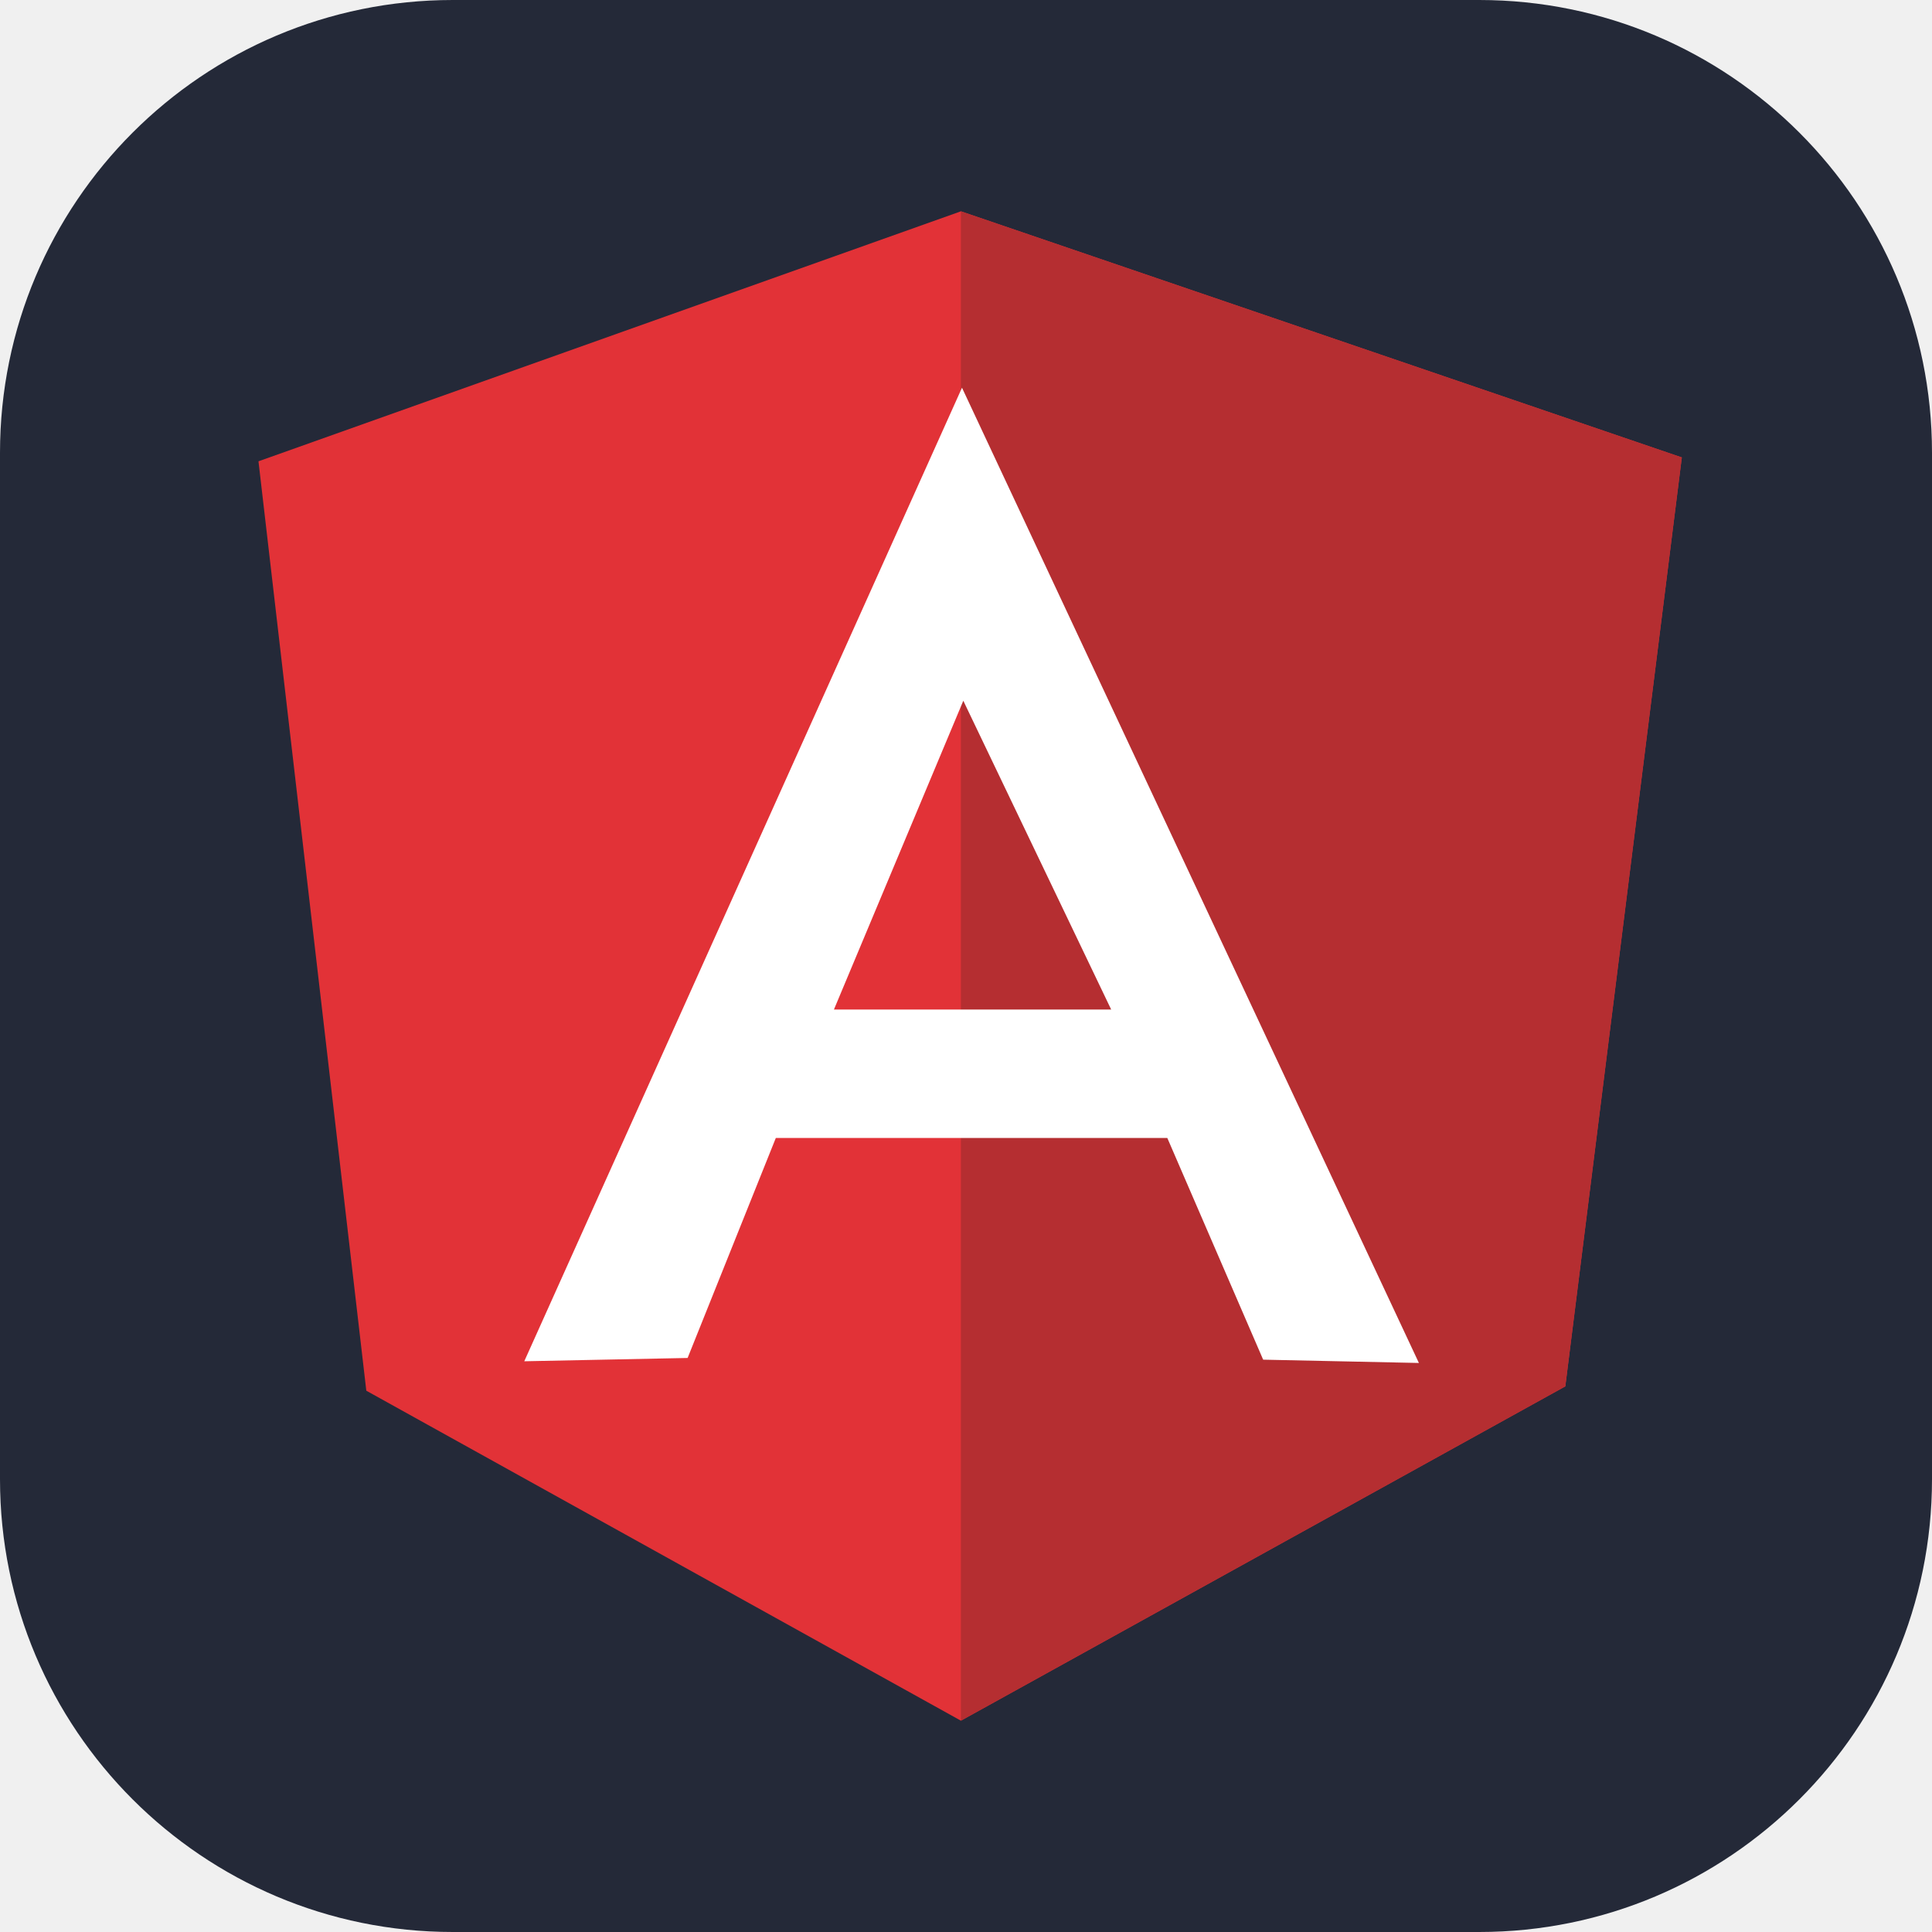
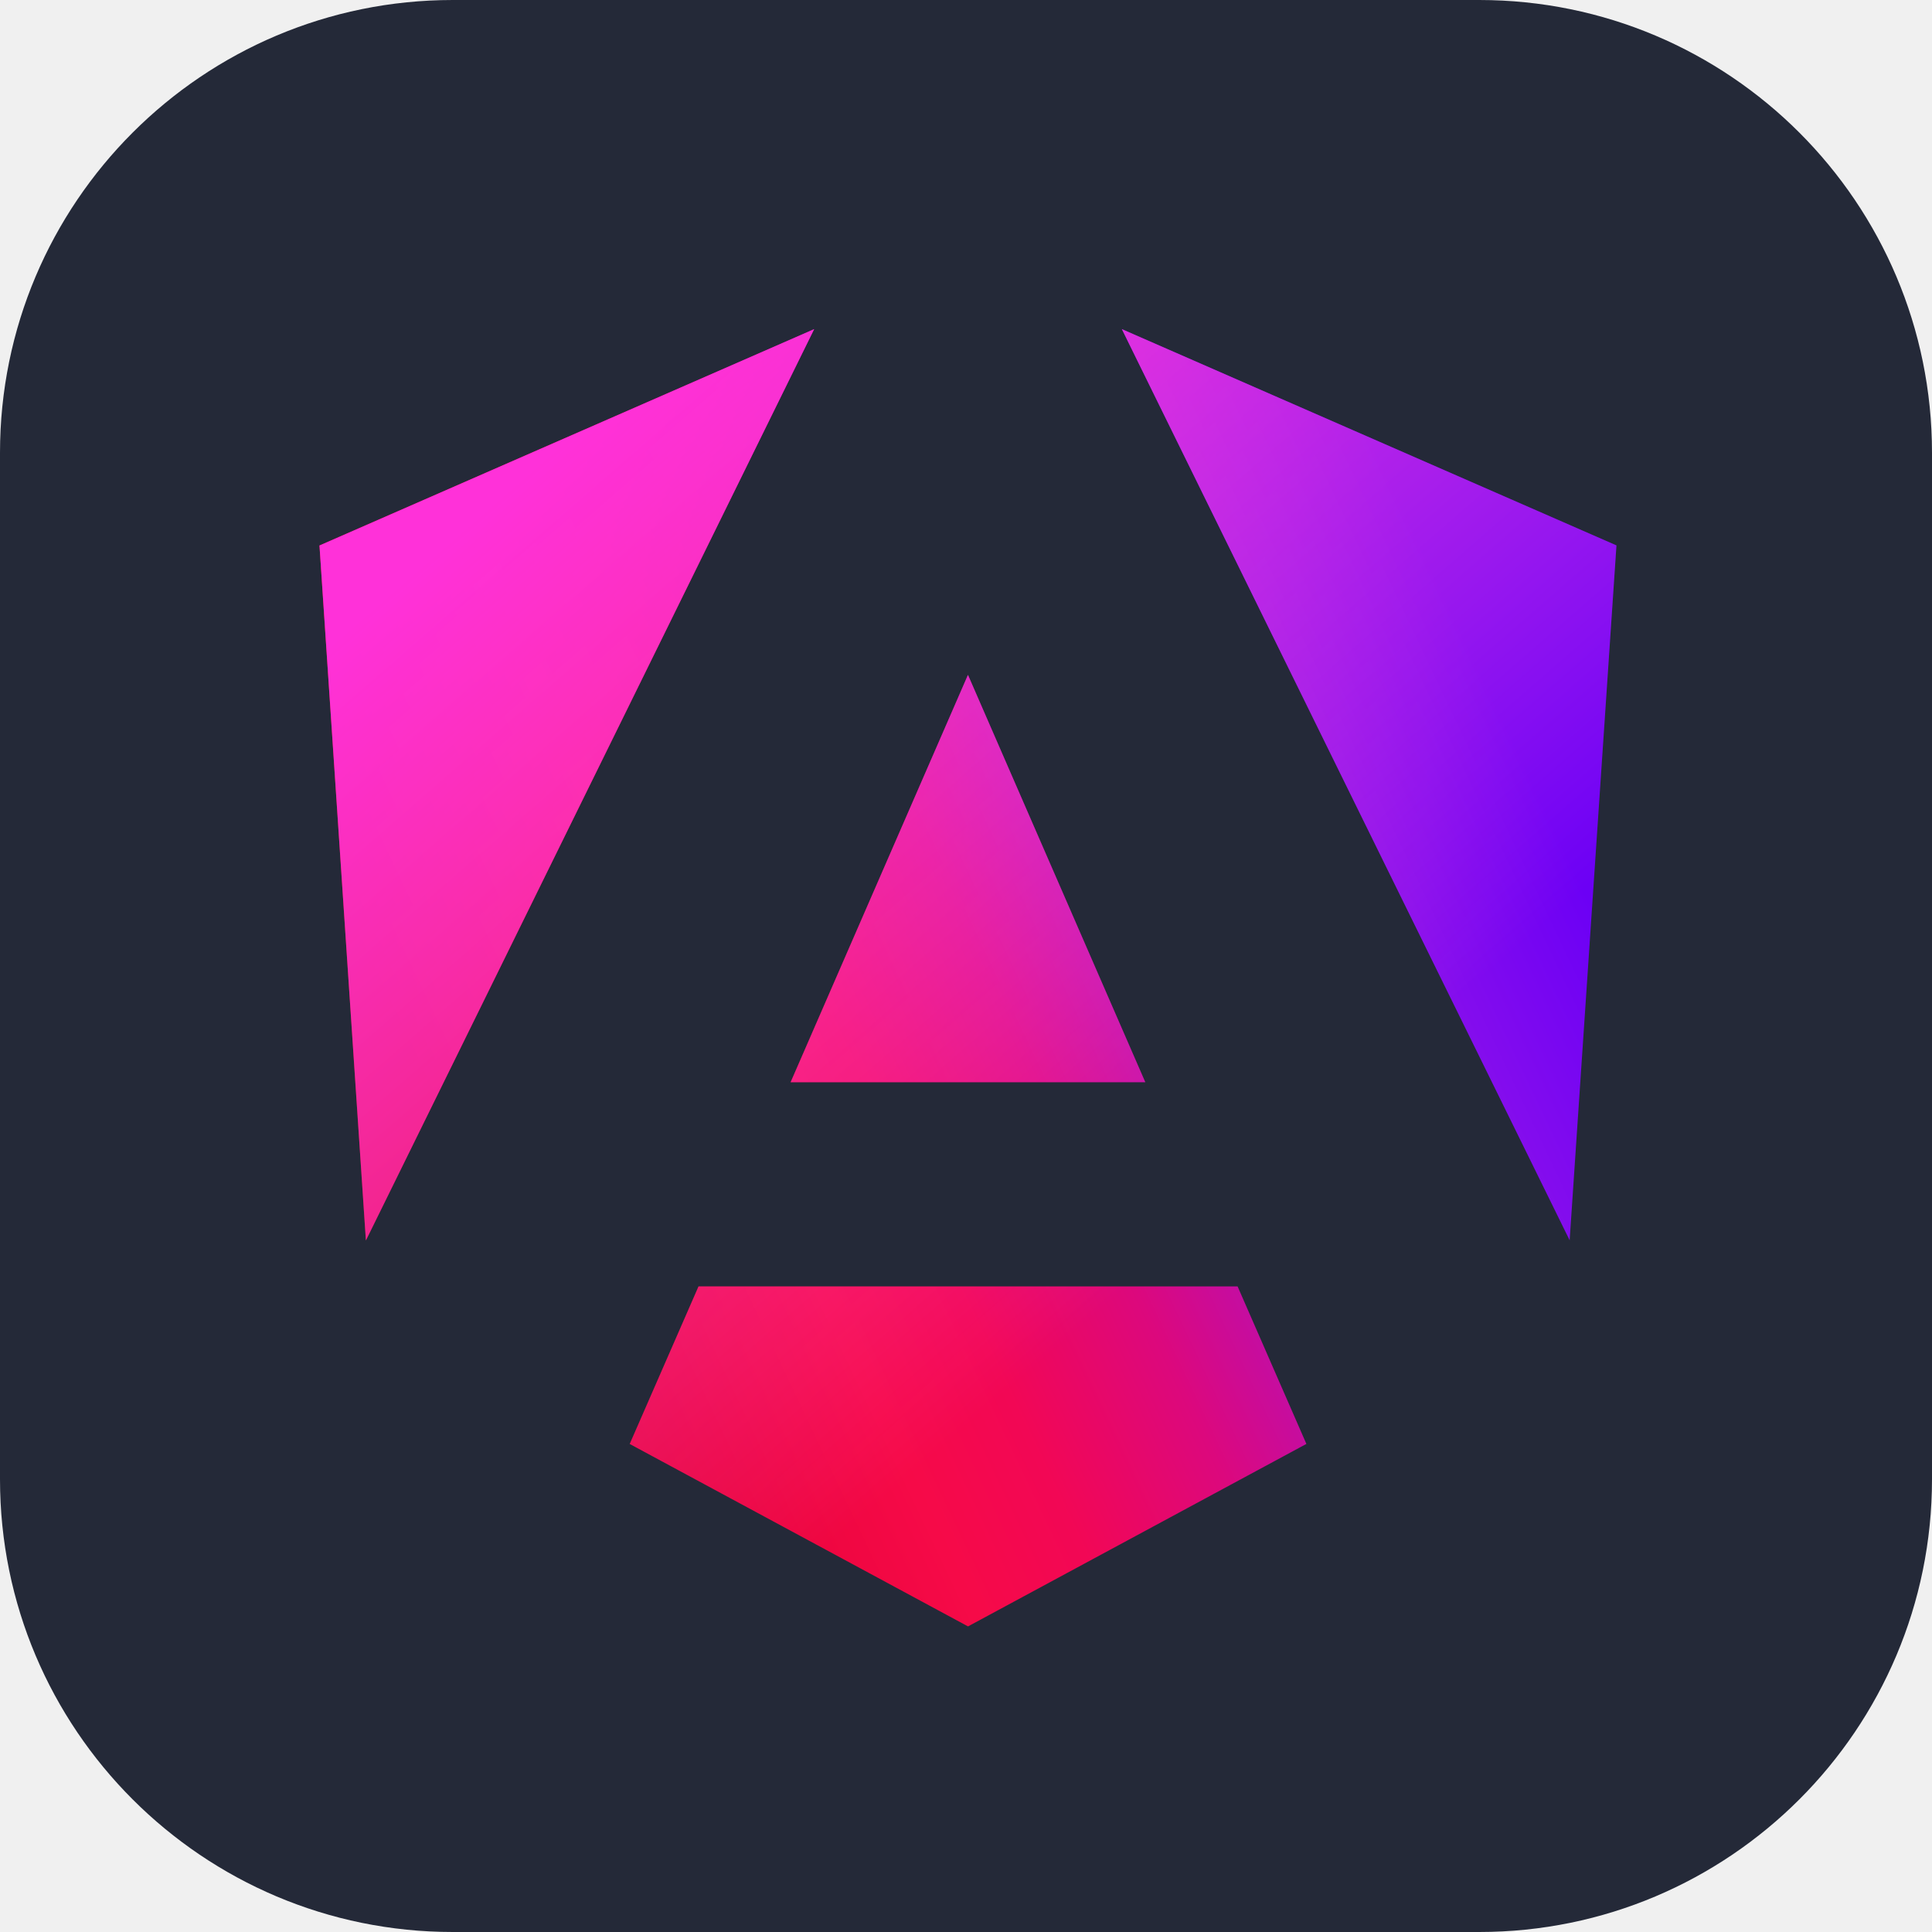
<svg xmlns="http://www.w3.org/2000/svg" width="256" height="256" viewBox="0 0 256 256" fill="none">
-   <rect width="256" height="256" rx="60" fill="#242938" />
-   <path d="M34.25 61.125L127.325 28L222.85 60.612L207.412 183.7L127.325 228L48.538 184.275L34.25 61.125Z" fill="#E23237" />
-   <path d="M222.85 60.612L127.325 28V228L207.412 183.7L222.85 60.612Z" fill="#B52E31" />
-   <path d="M127.469 51.375L69.469 180.375L91.112 179.937L102.8 150.788H154.675L167.375 180.163L188.012 180.6L127.469 51.375ZM127.612 92.787L147.237 133.769H110.5L127.669 92.787H127.612Z" fill="white" />
+   <path d="M196 0H60C26.863 0 0 26.863 0 60V196C0 229.137 26.863 256 60 256H196C229.137 256 256 229.137 256 196V60C256 26.863 229.137 0 196 0Z" fill="#242938" />
+   <g clip-path="url(#clip0_372_6)">
+     <path d="M214.187 72.28L207.987 164.347L148.653 43.613L214.187 72.267V72.28ZM173.093 191.333L128.267 215.507L83.44 191.333L92.56 170.453H163.987L173.107 191.333H173.093ZM128.267 89.44L151.76 143.4H104.76L128.253 89.44H128.267ZM48.48 164.333L42.333 72.28L107.88 43.613L48.493 164.347L48.48 164.333Z" fill="url(#paint0_linear_372_6)" />
+     <path d="M214.187 72.28L207.987 164.347L148.653 43.613L214.187 72.267V72.28ZM173.093 191.333L128.267 215.507L83.44 191.333L92.56 170.453H163.987L173.107 191.333H173.093ZM128.267 89.44L151.76 143.4H104.76L128.253 89.44H128.267ZM48.48 164.333L42.333 72.28L107.88 43.613L48.493 164.347L48.48 164.333Z" fill="url(#paint1_linear_372_6)" />
+   </g>
+   <defs>
+     <linearGradient id="paint0_linear_372_6" x1="60.52" y1="153.211" x2="196.293" y2="88.857" gradientUnits="userSpaceOnUse">
+       <stop stop-color="#E40035" />
+       <stop offset="0.24" stop-color="#F60A48" />
+       <stop offset="0.35" stop-color="#F20755" />
+       <stop offset="0.49" stop-color="#DC087D" />
+       <stop offset="0.74" stop-color="#9717E7" />
+       <stop offset="1" stop-color="#6C00F5" />
+     </linearGradient>
+     <linearGradient id="paint1_linear_372_6" x1="78.684" y1="55.02" x2="166.359" y2="155.725" gradientUnits="userSpaceOnUse">
+       <stop stop-color="#FF31D9" />
+       <stop offset="1" stop-color="#FF5BE1" stop-opacity="0" />
+     </linearGradient>
+     <clipPath id="clip0_372_6">
+       <rect width="200" height="200" fill="white" transform="translate(28 28)" />
+     </clipPath>
+   </defs>
</svg>
